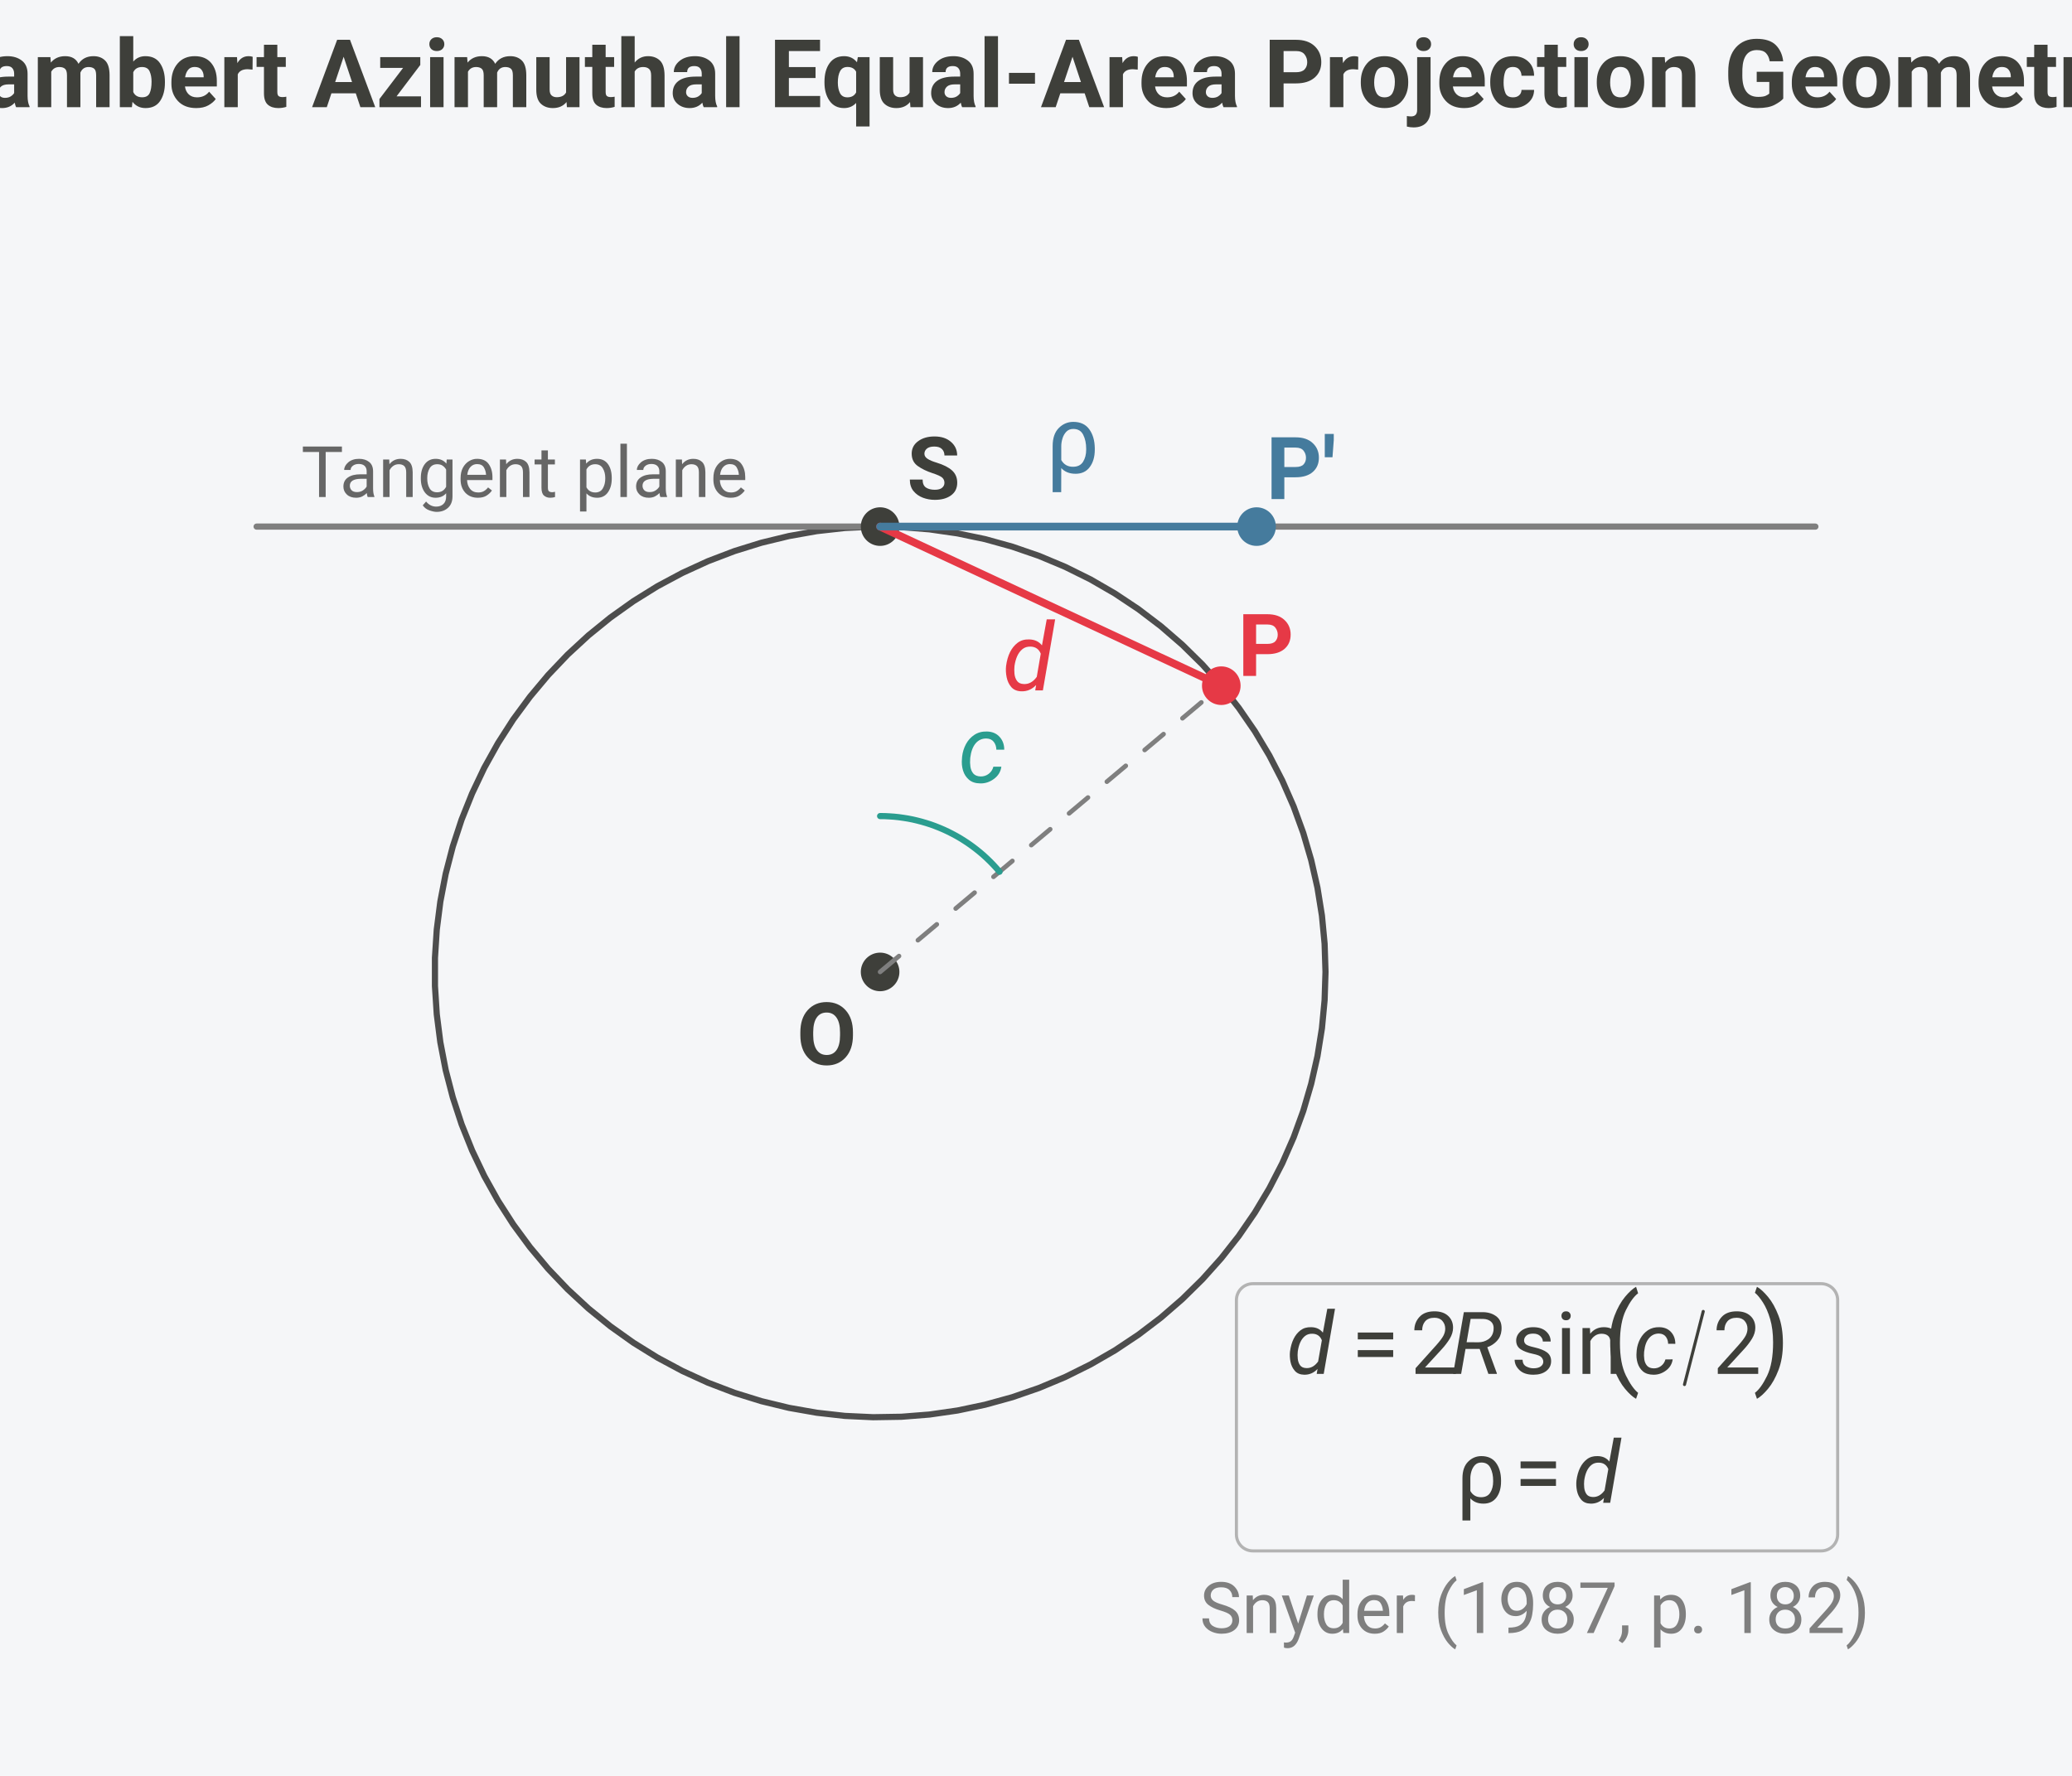
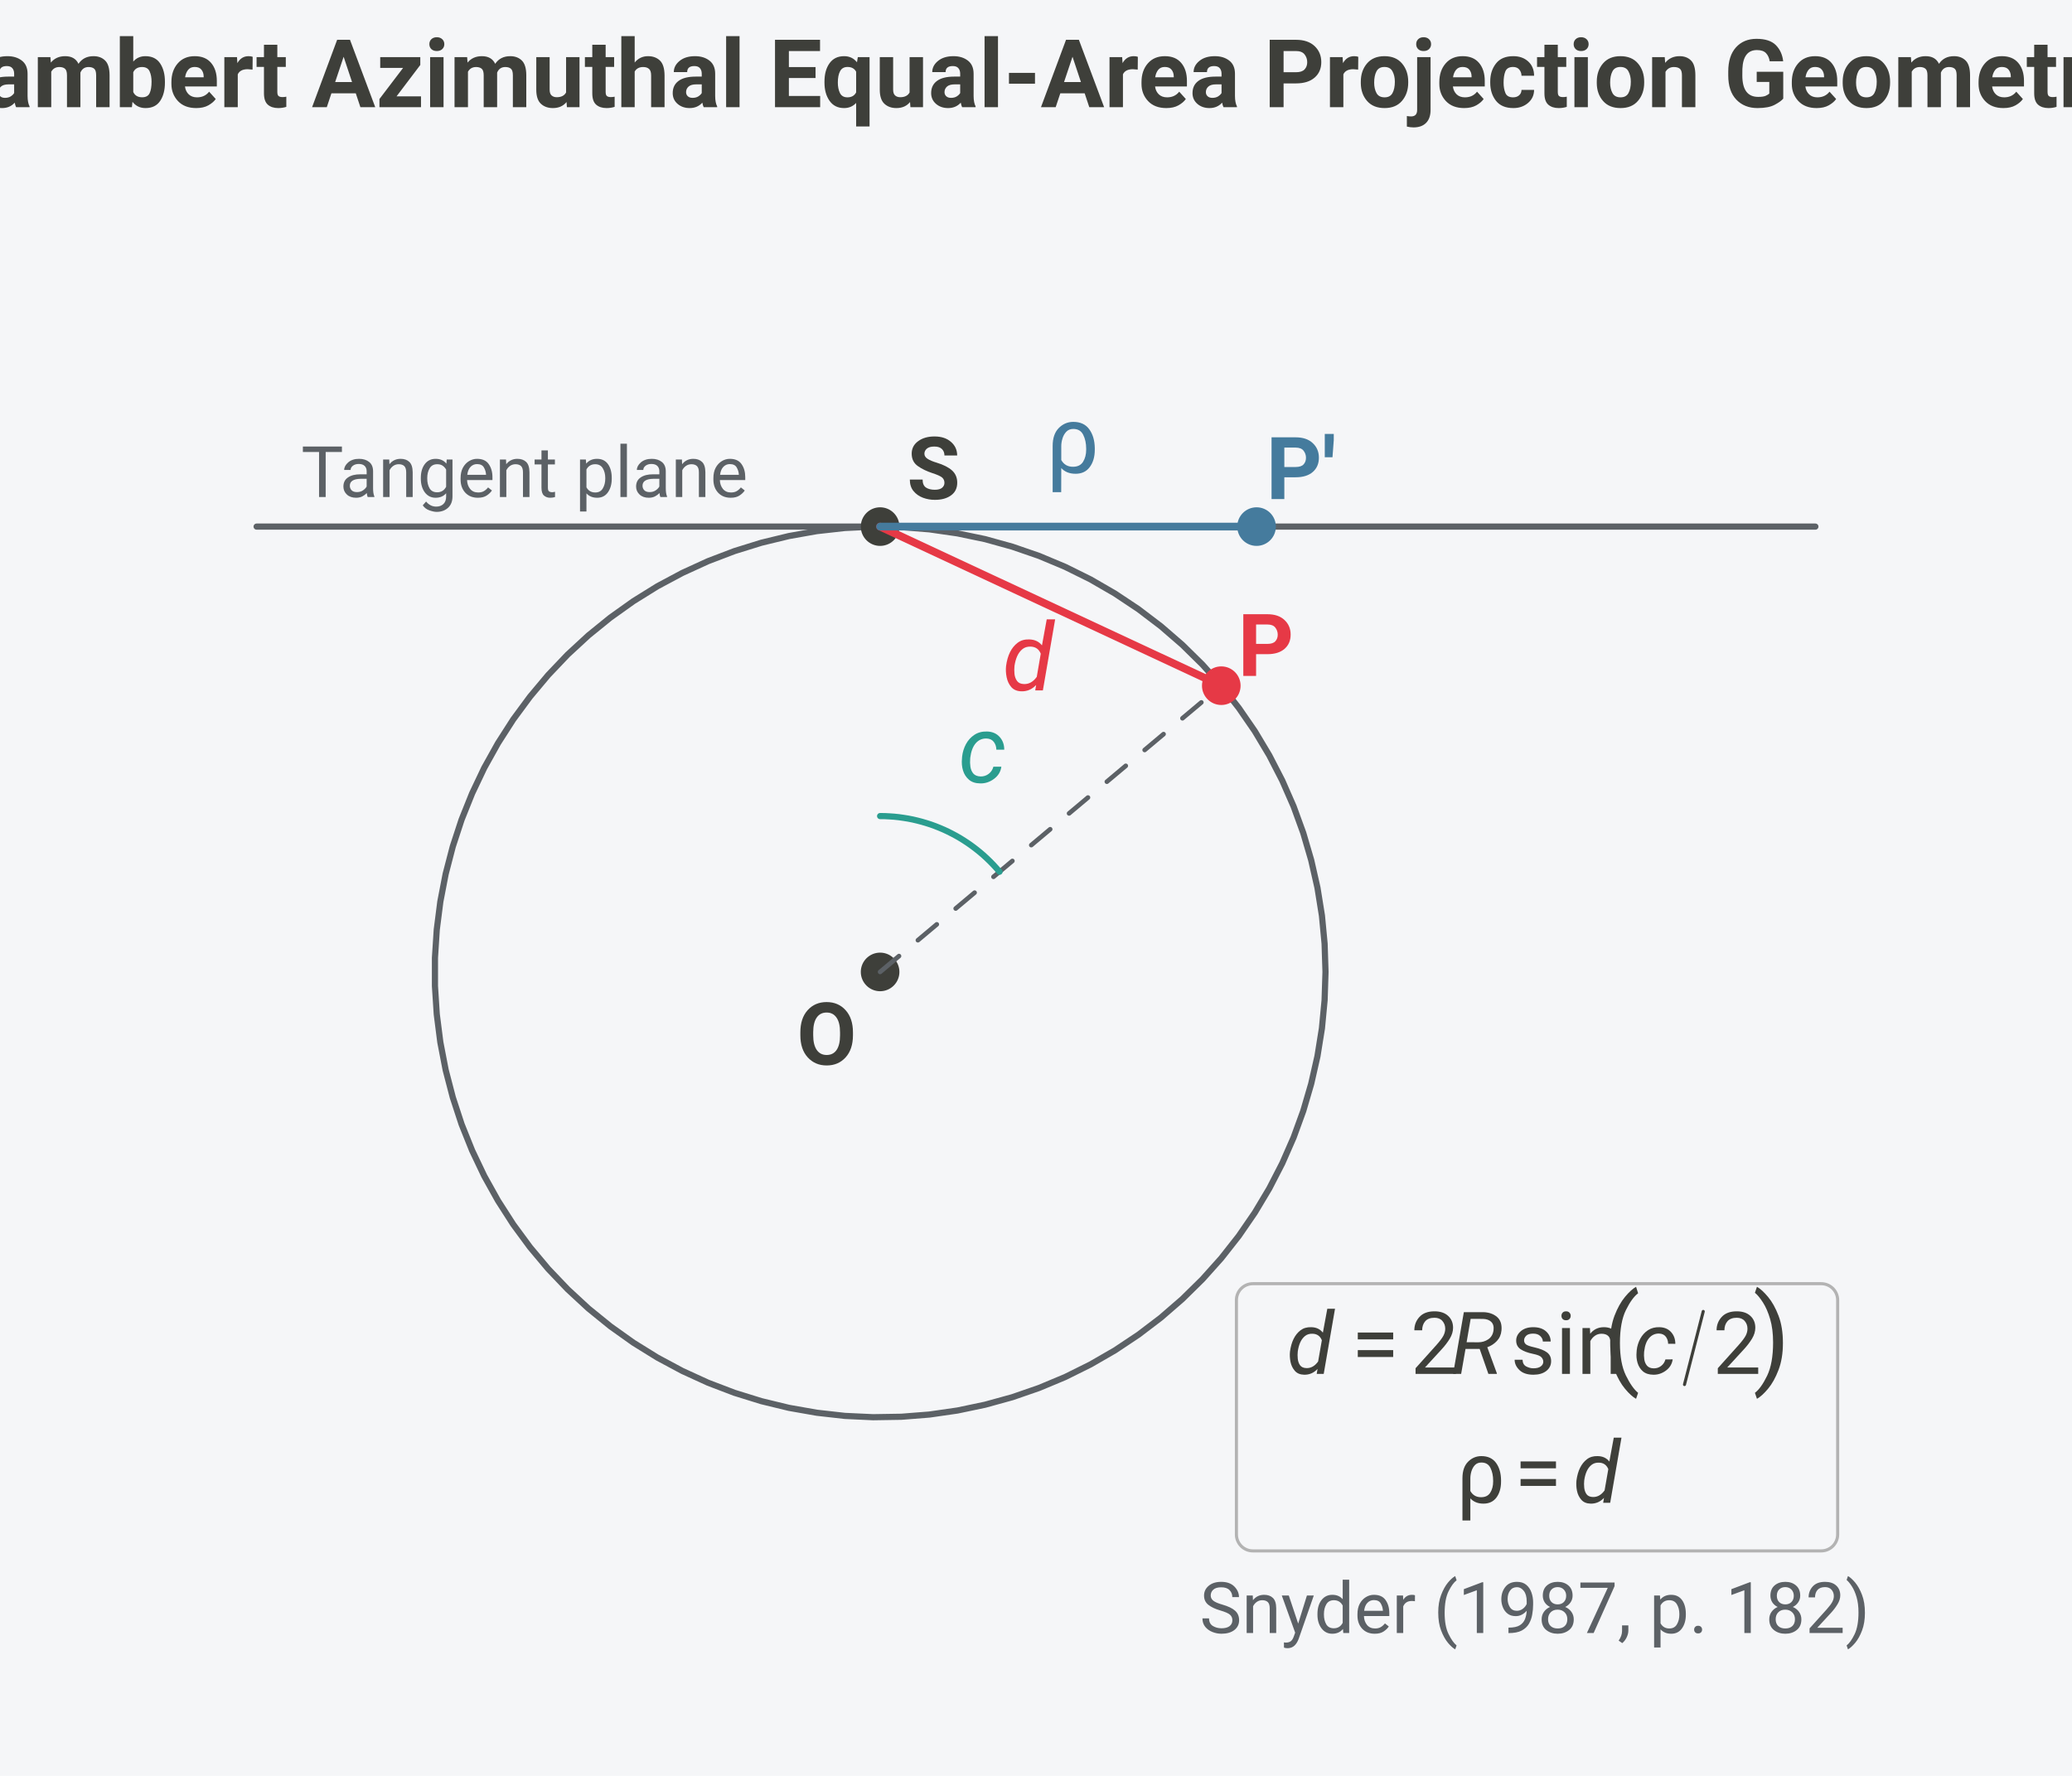
<svg xmlns="http://www.w3.org/2000/svg" width="504.00pt" height="432.00pt" viewBox="0 0 504.00 432.00">
  <g class="svglite">
    <defs>
      <style type="text/css">
    /* theme-aware-processed */
    .svglite line, .svglite polyline, .svglite polygon, .svglite path, .svglite circle {
      fill: none;
      stroke: #3E3F3A;
      stroke-linecap: round;
      stroke-linejoin: round;
      stroke-miterlimit: 10.00;
    }
    .svglite &gt; g &gt; rect {
      fill: none;
      stroke: #3E3F3A;
      stroke-linecap: round;
      stroke-linejoin: round;
      stroke-miterlimit: 10.00;
    }
    .svglite text {
      white-space: pre;
      fill: #3E3F3A;
    }
    .svglite g.glyphgroup path {
      fill: inherit;
      stroke: none;
    }
  </style>
    </defs>
    <rect class="svg-bg" width="100%" height="100%" style="stroke: none; fill: #F5F6F8;" />
    <defs>
      <clipPath id="cpMC4wMHw1MDQuMDB8MC4wMHw0MzIuMDA=">
        <rect x="0.00" y="0.00" width="504.00" height="432.00" />
      </clipPath>
    </defs>
    <g clip-path="url(#cpMC4wMHw1MDQuMDB8MC4wMHw0MzIuMDA=)">
      <text x="252.00" y="26.07" text-anchor="middle" style="font-size: 1.92em; font-weight: bold; font-family: &quot;Roboto&quot;, -apple-system, BlinkMacSystemFont, &quot;Segoe UI&quot;, system-ui, sans-serif;">Lambert Azimuthal Equal-Area Projection Geometry</text>
    </g>
    <defs>
      <clipPath id="cpMTkuMjB8NDg0LjgwfDM4LjQwfDQxMi44MA==">
        <rect x="19.20" y="38.40" width="465.60" height="374.40" />
      </clipPath>
    </defs>
    <g clip-path="url(#cpMTkuMjB8NDg0LjgwfDM4LjQwfDQxMi44MA==)">
-       <polyline points="322.42,236.43 322.20,229.56 321.55,222.72 320.46,215.93 318.94,209.23 317.01,202.63 314.66,196.17 311.90,189.87 308.75,183.76 305.22,177.86 301.32,172.20 297.07,166.80 292.49,161.67 287.59,156.85 282.39,152.35 276.92,148.19 271.20,144.38 265.25,140.94 259.09,137.89 252.75,135.23 246.25,132.99 239.62,131.15 232.90,129.75 226.09,128.77 219.24,128.22 212.36,128.11 205.50,128.44 198.67,129.20 191.90,130.40 185.22,132.02 178.65,134.06 172.23,136.51 165.98,139.37 159.92,142.61 154.08,146.24 148.48,150.23 143.14,154.56 138.09,159.22 133.35,164.20 128.93,169.47 124.85,175.00 121.14,180.78 117.79,186.79 114.84,193.00 112.28,199.38 110.14,205.91 108.41,212.57 107.11,219.32 106.24,226.14 105.80,233.00 105.80,239.87 106.24,246.73 107.11,253.55 108.41,260.30 110.14,266.95 112.28,273.49 114.84,279.87 117.79,286.07 121.14,292.08 124.85,297.86 128.93,303.40 133.35,308.67 138.09,313.64 143.14,318.31 148.48,322.64 154.08,326.63 159.92,330.25 165.98,333.50 172.23,336.36 178.65,338.81 185.22,340.85 191.90,342.47 198.67,343.66 205.50,344.43 212.36,344.75 219.24,344.64 226.09,344.10 232.90,343.12 239.62,341.71 246.25,339.88 252.75,337.63 259.09,334.98 265.25,331.92 271.20,328.49 276.92,324.68 282.39,320.52 287.59,316.01 292.49,311.19 297.07,306.07 301.32,300.67 305.22,295.00 308.75,289.10 311.90,282.99 314.66,276.70 317.01,270.24 318.94,263.64 320.46,256.94 321.55,250.15 322.20,243.30 322.42,236.43 " style="stroke-width: 1.50; stroke: #4D4D4D;" />
-       <polyline points="62.42,128.10 441.58,128.10 " style="stroke-width: 1.50; stroke: #7F7F7F;" />
-       <text x="73.25" y="120.91" style="font-size: 1.44em;fill: #666666; font-family: &quot;Roboto&quot;, -apple-system, BlinkMacSystemFont, &quot;Segoe UI&quot;, system-ui, sans-serif;">Tangent plane</text>
+       <polyline points="322.42,236.43 322.20,229.56 321.55,222.72 320.46,215.93 318.94,209.23 317.01,202.63 314.66,196.17 311.90,189.87 308.75,183.76 305.22,177.86 301.32,172.20 297.07,166.80 292.49,161.67 287.59,156.85 282.39,152.35 276.92,148.19 271.20,144.38 265.25,140.94 259.09,137.89 252.75,135.23 246.25,132.99 239.62,131.15 232.90,129.75 226.09,128.77 219.24,128.22 212.36,128.11 205.50,128.44 198.67,129.20 191.90,130.40 185.22,132.02 178.65,134.06 172.23,136.51 165.98,139.37 159.92,142.61 154.08,146.24 148.48,150.23 143.14,154.56 138.09,159.22 133.35,164.20 128.93,169.47 124.85,175.00 121.14,180.78 117.79,186.79 114.84,193.00 112.28,199.38 110.14,205.91 108.41,212.57 107.11,219.32 106.24,226.14 105.80,233.00 105.80,239.87 106.24,246.73 107.11,253.55 108.41,260.30 110.14,266.95 112.28,273.49 114.84,279.87 117.79,286.07 121.14,292.08 124.85,297.86 128.93,303.40 133.35,308.67 138.09,313.64 143.14,318.31 148.48,322.64 154.08,326.63 159.92,330.25 165.98,333.50 172.23,336.36 178.65,338.81 185.22,340.85 191.90,342.47 198.67,343.66 205.50,344.43 212.36,344.75 219.24,344.64 226.09,344.10 232.90,343.12 239.62,341.71 246.25,339.88 252.75,337.63 259.09,334.98 265.25,331.92 271.20,328.49 276.92,324.68 282.39,320.52 287.59,316.01 292.49,311.19 297.07,306.07 301.32,300.67 305.22,295.00 308.75,289.10 311.90,282.99 314.66,276.70 317.01,270.24 318.94,263.64 320.46,256.94 321.55,250.15 322.20,243.30 322.42,236.43 " style="stroke-width: 1.50; stroke: #5C6166;" />
+       <polyline points="62.42,128.10 441.58,128.10 " style="stroke-width: 1.50; stroke: #5C6166;" />
+       <text x="73.25" y="120.91" style="font-size: 1.44em;fill: #5C6166; font-family: &quot;Roboto&quot;, -apple-system, BlinkMacSystemFont, &quot;Segoe UI&quot;, system-ui, sans-serif;">Tangent plane</text>
      <circle class="theme-fill-fg" cx="214.08" cy="236.43" r="4.32" style="stroke-width: 0.75; fill: #3E3F3A;" />
      <text x="201.08" y="258.98" text-anchor="middle" style="font-size: 1.76em; font-weight: bold; font-family: &quot;Roboto&quot;, -apple-system, BlinkMacSystemFont, &quot;Segoe UI&quot;, system-ui, sans-serif;">O</text>
      <circle class="theme-fill-fg" cx="214.08" cy="128.10" r="4.32" style="stroke-width: 0.75; fill: #3E3F3A;" />
      <text x="227.08" y="121.39" text-anchor="middle" style="font-size: 1.76em; font-weight: bold; font-family: &quot;Roboto&quot;, -apple-system, BlinkMacSystemFont, &quot;Segoe UI&quot;, system-ui, sans-serif;">S</text>
      <circle cx="297.07" cy="166.80" r="4.32" style="stroke-width: 0.75; stroke: #E63946; fill: #E63946;" />
      <text x="307.90" y="164.43" text-anchor="middle" style="font-size: 1.76em; font-weight: bold;fill: #E63946; font-family: &quot;Roboto&quot;, -apple-system, BlinkMacSystemFont, &quot;Segoe UI&quot;, system-ui, sans-serif;">P</text>
-       <polyline points="214.08,236.43 297.07,166.80 " style="stroke-width: 1.12; stroke: #7F7F7F; stroke-dasharray: 6.00,6.00;" />
+       <polyline points="214.08,236.43 297.07,166.80 " style="stroke-width: 1.12; stroke: #5C6166; stroke-dasharray: 6.00,6.00;" />
      <circle cx="305.65" cy="128.10" r="4.32" style="stroke-width: 0.75; stroke: #457B9D; fill: #457B9D;" />
      <text x="316.48" y="121.40" text-anchor="middle" style="font-size: 1.76em; font-weight: bold;fill: #457B9D; font-family: &quot;Roboto&quot;, -apple-system, BlinkMacSystemFont, &quot;Segoe UI&quot;, system-ui, sans-serif;">P'</text>
      <polyline points="214.08,128.10 297.07,166.80 " style="stroke-width: 1.88; stroke: #E63946;" />
      <polyline points="214.08,128.10 305.65,128.10 " style="stroke-width: 1.88; stroke: #457B9D;" />
      <polyline points="214.08,198.52 215.22,198.53 216.36,198.59 217.50,198.67 218.64,198.79 219.77,198.95 220.89,199.13 222.01,199.35 223.12,199.61 224.23,199.90 225.32,200.22 226.41,200.57 227.48,200.96 228.54,201.38 229.59,201.83 230.62,202.31 231.64,202.83 232.65,203.37 233.63,203.94 234.60,204.55 235.55,205.18 236.48,205.84 237.39,206.53 238.28,207.24 239.15,207.98 239.99,208.75 240.81,209.54 241.61,210.36 242.38,211.20 243.13,212.06 " style="stroke-width: 1.50; stroke: #2A9D8F;" />
      <text x="233.09" y="190.35" style="font-size: 1.92em; font-style: italic;fill: #2A9D8F; font-family: &quot;Roboto&quot;, -apple-system, BlinkMacSystemFont, &quot;Segoe UI&quot;, system-ui, sans-serif;">c</text>
      <text x="243.83" y="167.95" style="font-size: 1.92em; font-style: italic;fill: #E63946; font-family: &quot;Roboto&quot;, -apple-system, BlinkMacSystemFont, &quot;Segoe UI&quot;, system-ui, sans-serif;">d</text>
      <text x="254.41" y="115.03" style="font-size: 1.92em;fill: #457B9D; font-family: &quot;Roboto&quot;, -apple-system, BlinkMacSystemFont, &quot;Segoe UI&quot;, system-ui, sans-serif;">ρ</text>
      <rect rx="4" x="300.75" y="312.27" width="146.25" height="65.00" style="stroke-width: 0.75; stroke: #B3B3B3; fill: #F5F6F8;" />
      <text x="312.97" y="334.21" style="font-size: 1.76em; font-style: italic; font-family: &quot;Roboto&quot;, -apple-system, BlinkMacSystemFont, &quot;Segoe UI&quot;, system-ui, sans-serif;">d</text>
      <text x="328.71" y="334.21" style="font-size: 1.76em; font-family: &quot;Roboto&quot;, -apple-system, BlinkMacSystemFont, &quot;Segoe UI&quot;, system-ui, sans-serif;">=</text>
      <text x="343.06" y="334.21" style="font-size: 1.76em; font-family: &quot;Roboto&quot;, -apple-system, BlinkMacSystemFont, &quot;Segoe UI&quot;, system-ui, sans-serif;">2</text>
      <text x="352.85" y="334.21" style="font-size: 1.76em; font-style: italic; font-family: &quot;Roboto&quot;, -apple-system, BlinkMacSystemFont, &quot;Segoe UI&quot;, system-ui, sans-serif;">R</text>
      <text x="367.44" y="334.21" style="font-size: 1.76em; font-family: &quot;Roboto&quot;, -apple-system, BlinkMacSystemFont, &quot;Segoe UI&quot;, system-ui, sans-serif;">sin</text>
      <text x="389.93" y="334.21" style="font-size: 2.2em; font-family: &quot;Roboto&quot;, -apple-system, BlinkMacSystemFont, &quot;Segoe UI&quot;, system-ui, sans-serif;">(</text>
      <text x="397.26" y="334.21" style="font-size: 1.76em; font-style: italic; font-family: &quot;Roboto&quot;, -apple-system, BlinkMacSystemFont, &quot;Segoe UI&quot;, system-ui, sans-serif;">c</text>
      <polyline points="409.74,336.80 414.30,319.02 " style="stroke-width: 0.75;" />
      <text x="416.58" y="334.21" style="font-size: 1.76em; font-family: &quot;Roboto&quot;, -apple-system, BlinkMacSystemFont, &quot;Segoe UI&quot;, system-ui, sans-serif;">2</text>
      <text x="426.37" y="334.21" style="font-size: 2.2em; font-family: &quot;Roboto&quot;, -apple-system, BlinkMacSystemFont, &quot;Segoe UI&quot;, system-ui, sans-serif;">)</text>
      <text x="354.23" y="365.57" style="font-size: 1.76em; font-family: &quot;Roboto&quot;, -apple-system, BlinkMacSystemFont, &quot;Segoe UI&quot;, system-ui, sans-serif;">ρ</text>
      <text x="368.31" y="365.57" style="font-size: 1.76em; font-family: &quot;Roboto&quot;, -apple-system, BlinkMacSystemFont, &quot;Segoe UI&quot;, system-ui, sans-serif;">=</text>
      <text x="382.65" y="365.57" style="font-size: 1.76em; font-style: italic; font-family: &quot;Roboto&quot;, -apple-system, BlinkMacSystemFont, &quot;Segoe UI&quot;, system-ui, sans-serif;">d</text>
-       <text x="373.33" y="397.25" text-anchor="middle" style="font-size: 1.44em;fill: #7F7F7F; font-family: &quot;Roboto&quot;, -apple-system, BlinkMacSystemFont, &quot;Segoe UI&quot;, system-ui, sans-serif;">Snyder (1987, p. 182)</text>
+       <text x="373.33" y="397.25" text-anchor="middle" style="font-size: 1.44em;fill: #5C6166; font-family: &quot;Roboto&quot;, -apple-system, BlinkMacSystemFont, &quot;Segoe UI&quot;, system-ui, sans-serif;">Snyder (1987, p. 182)</text>
    </g>
  </g>
</svg>
